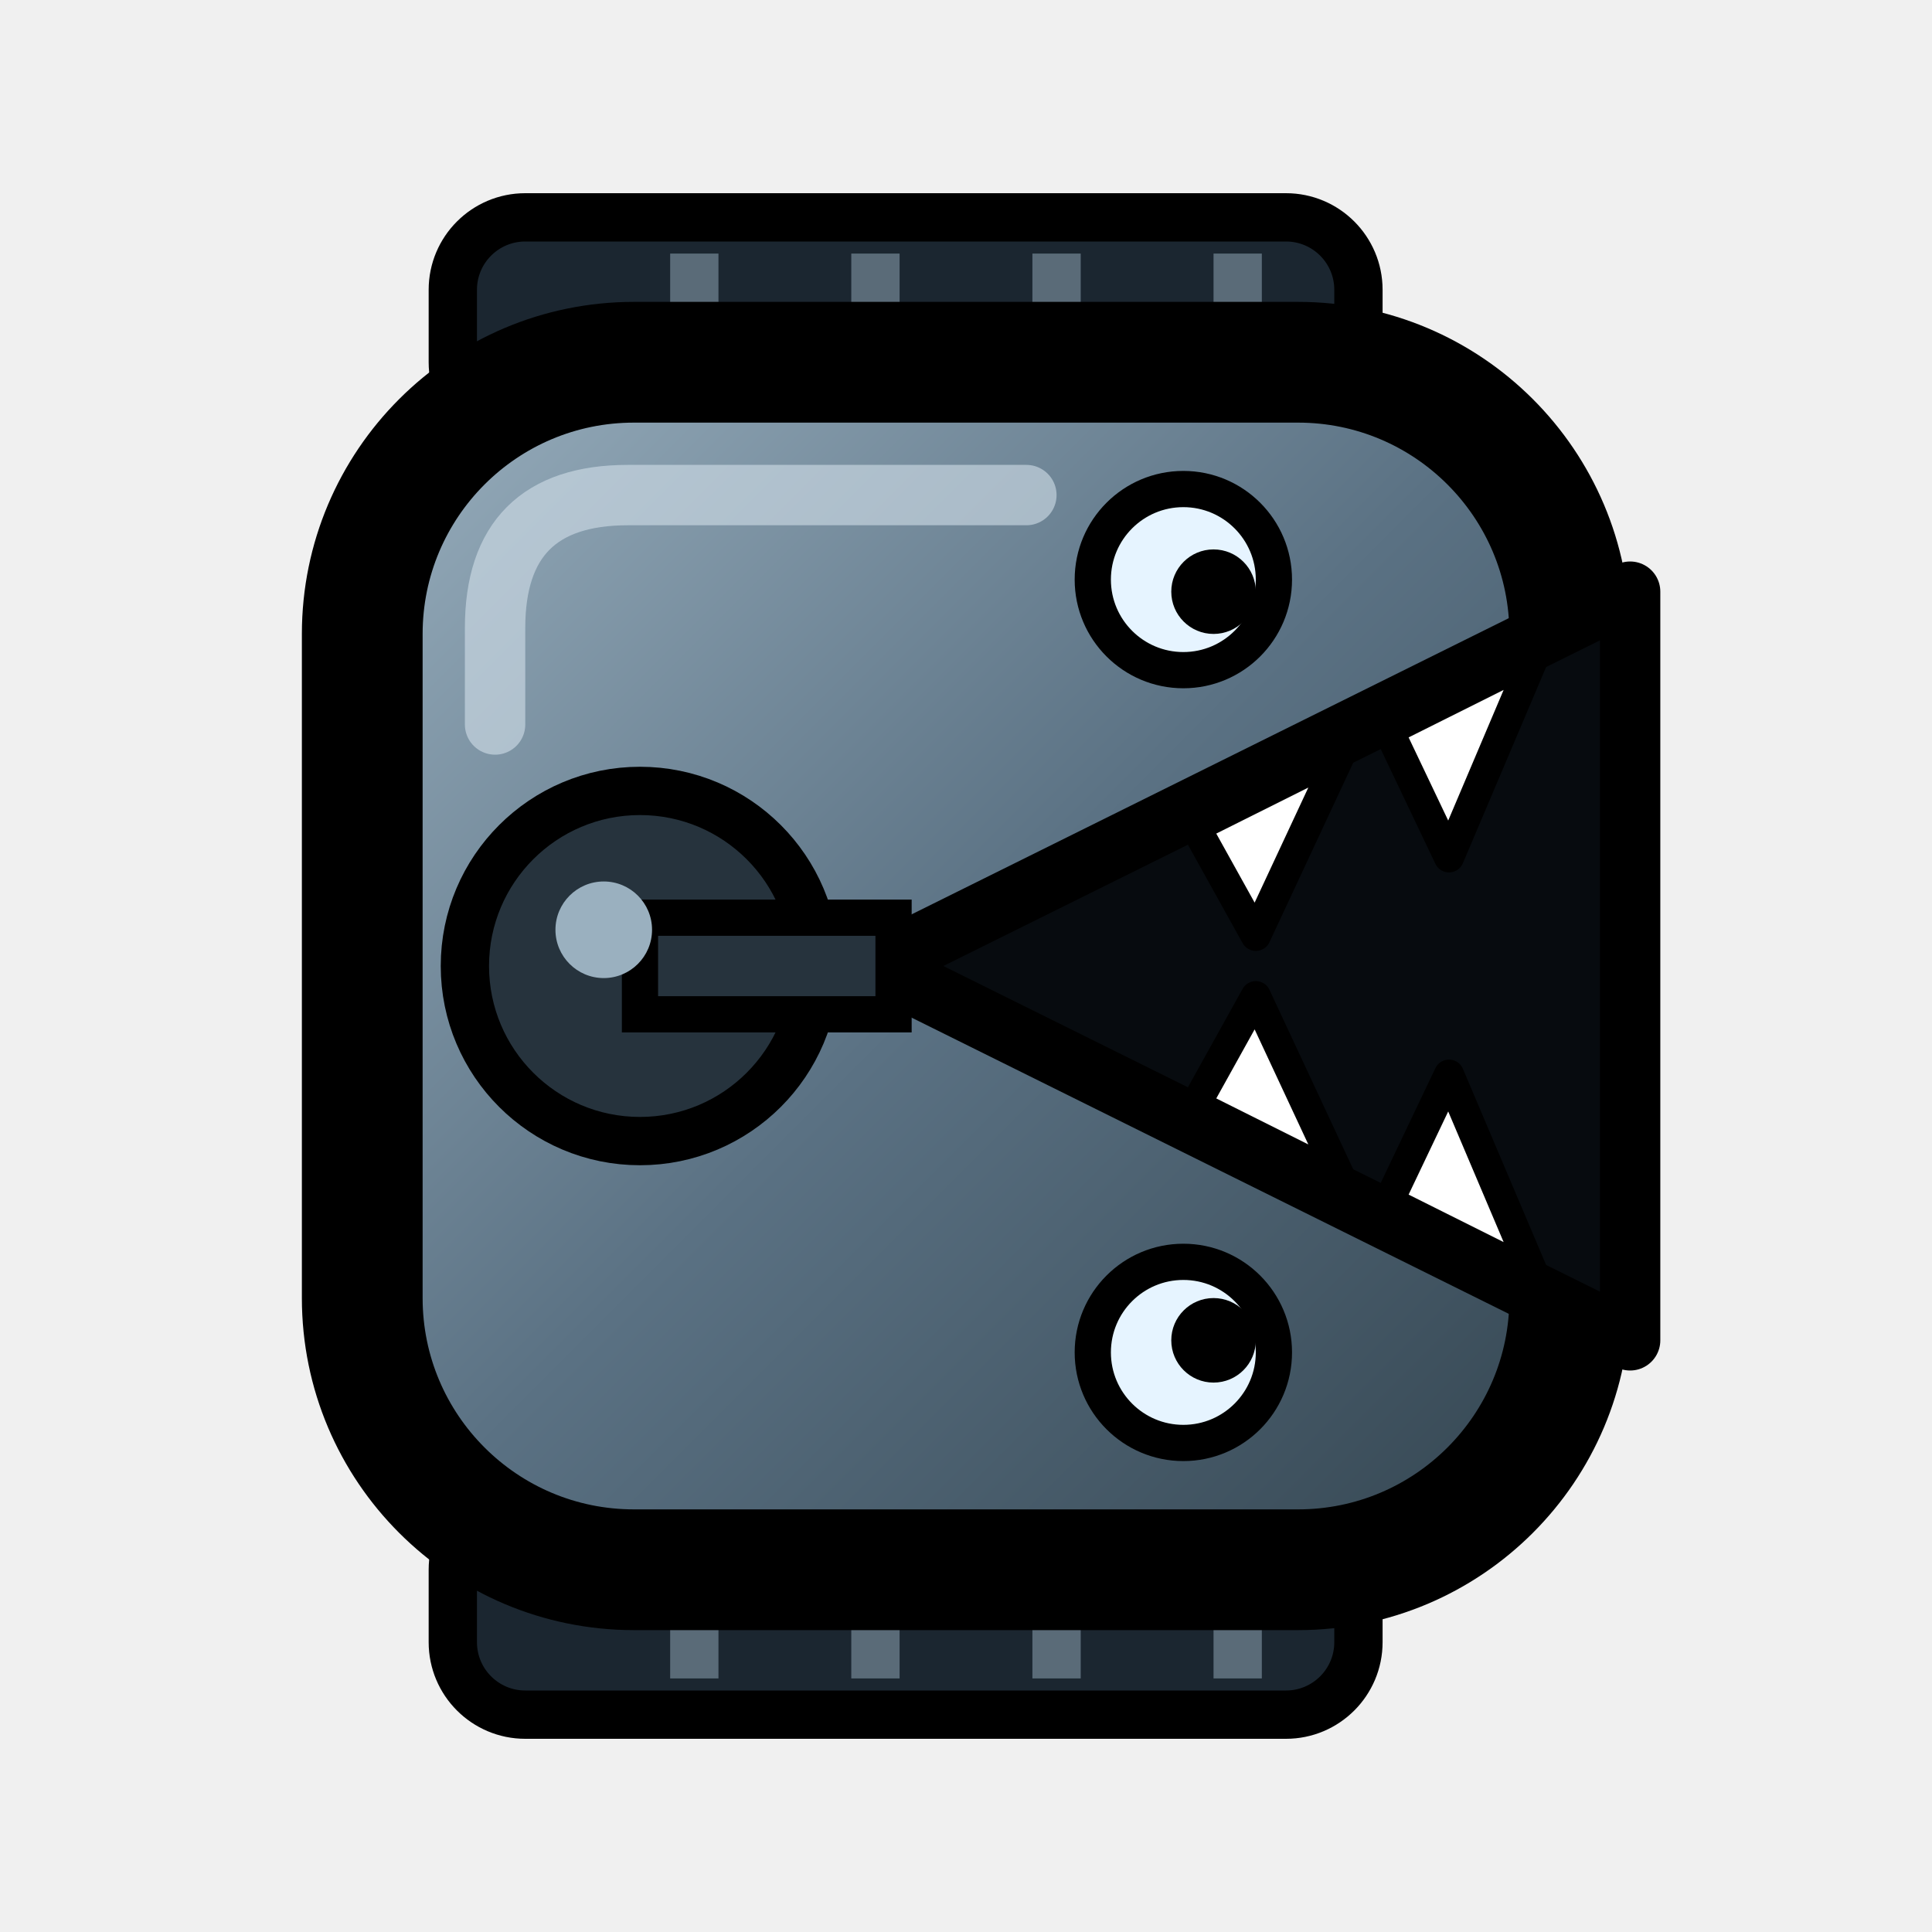
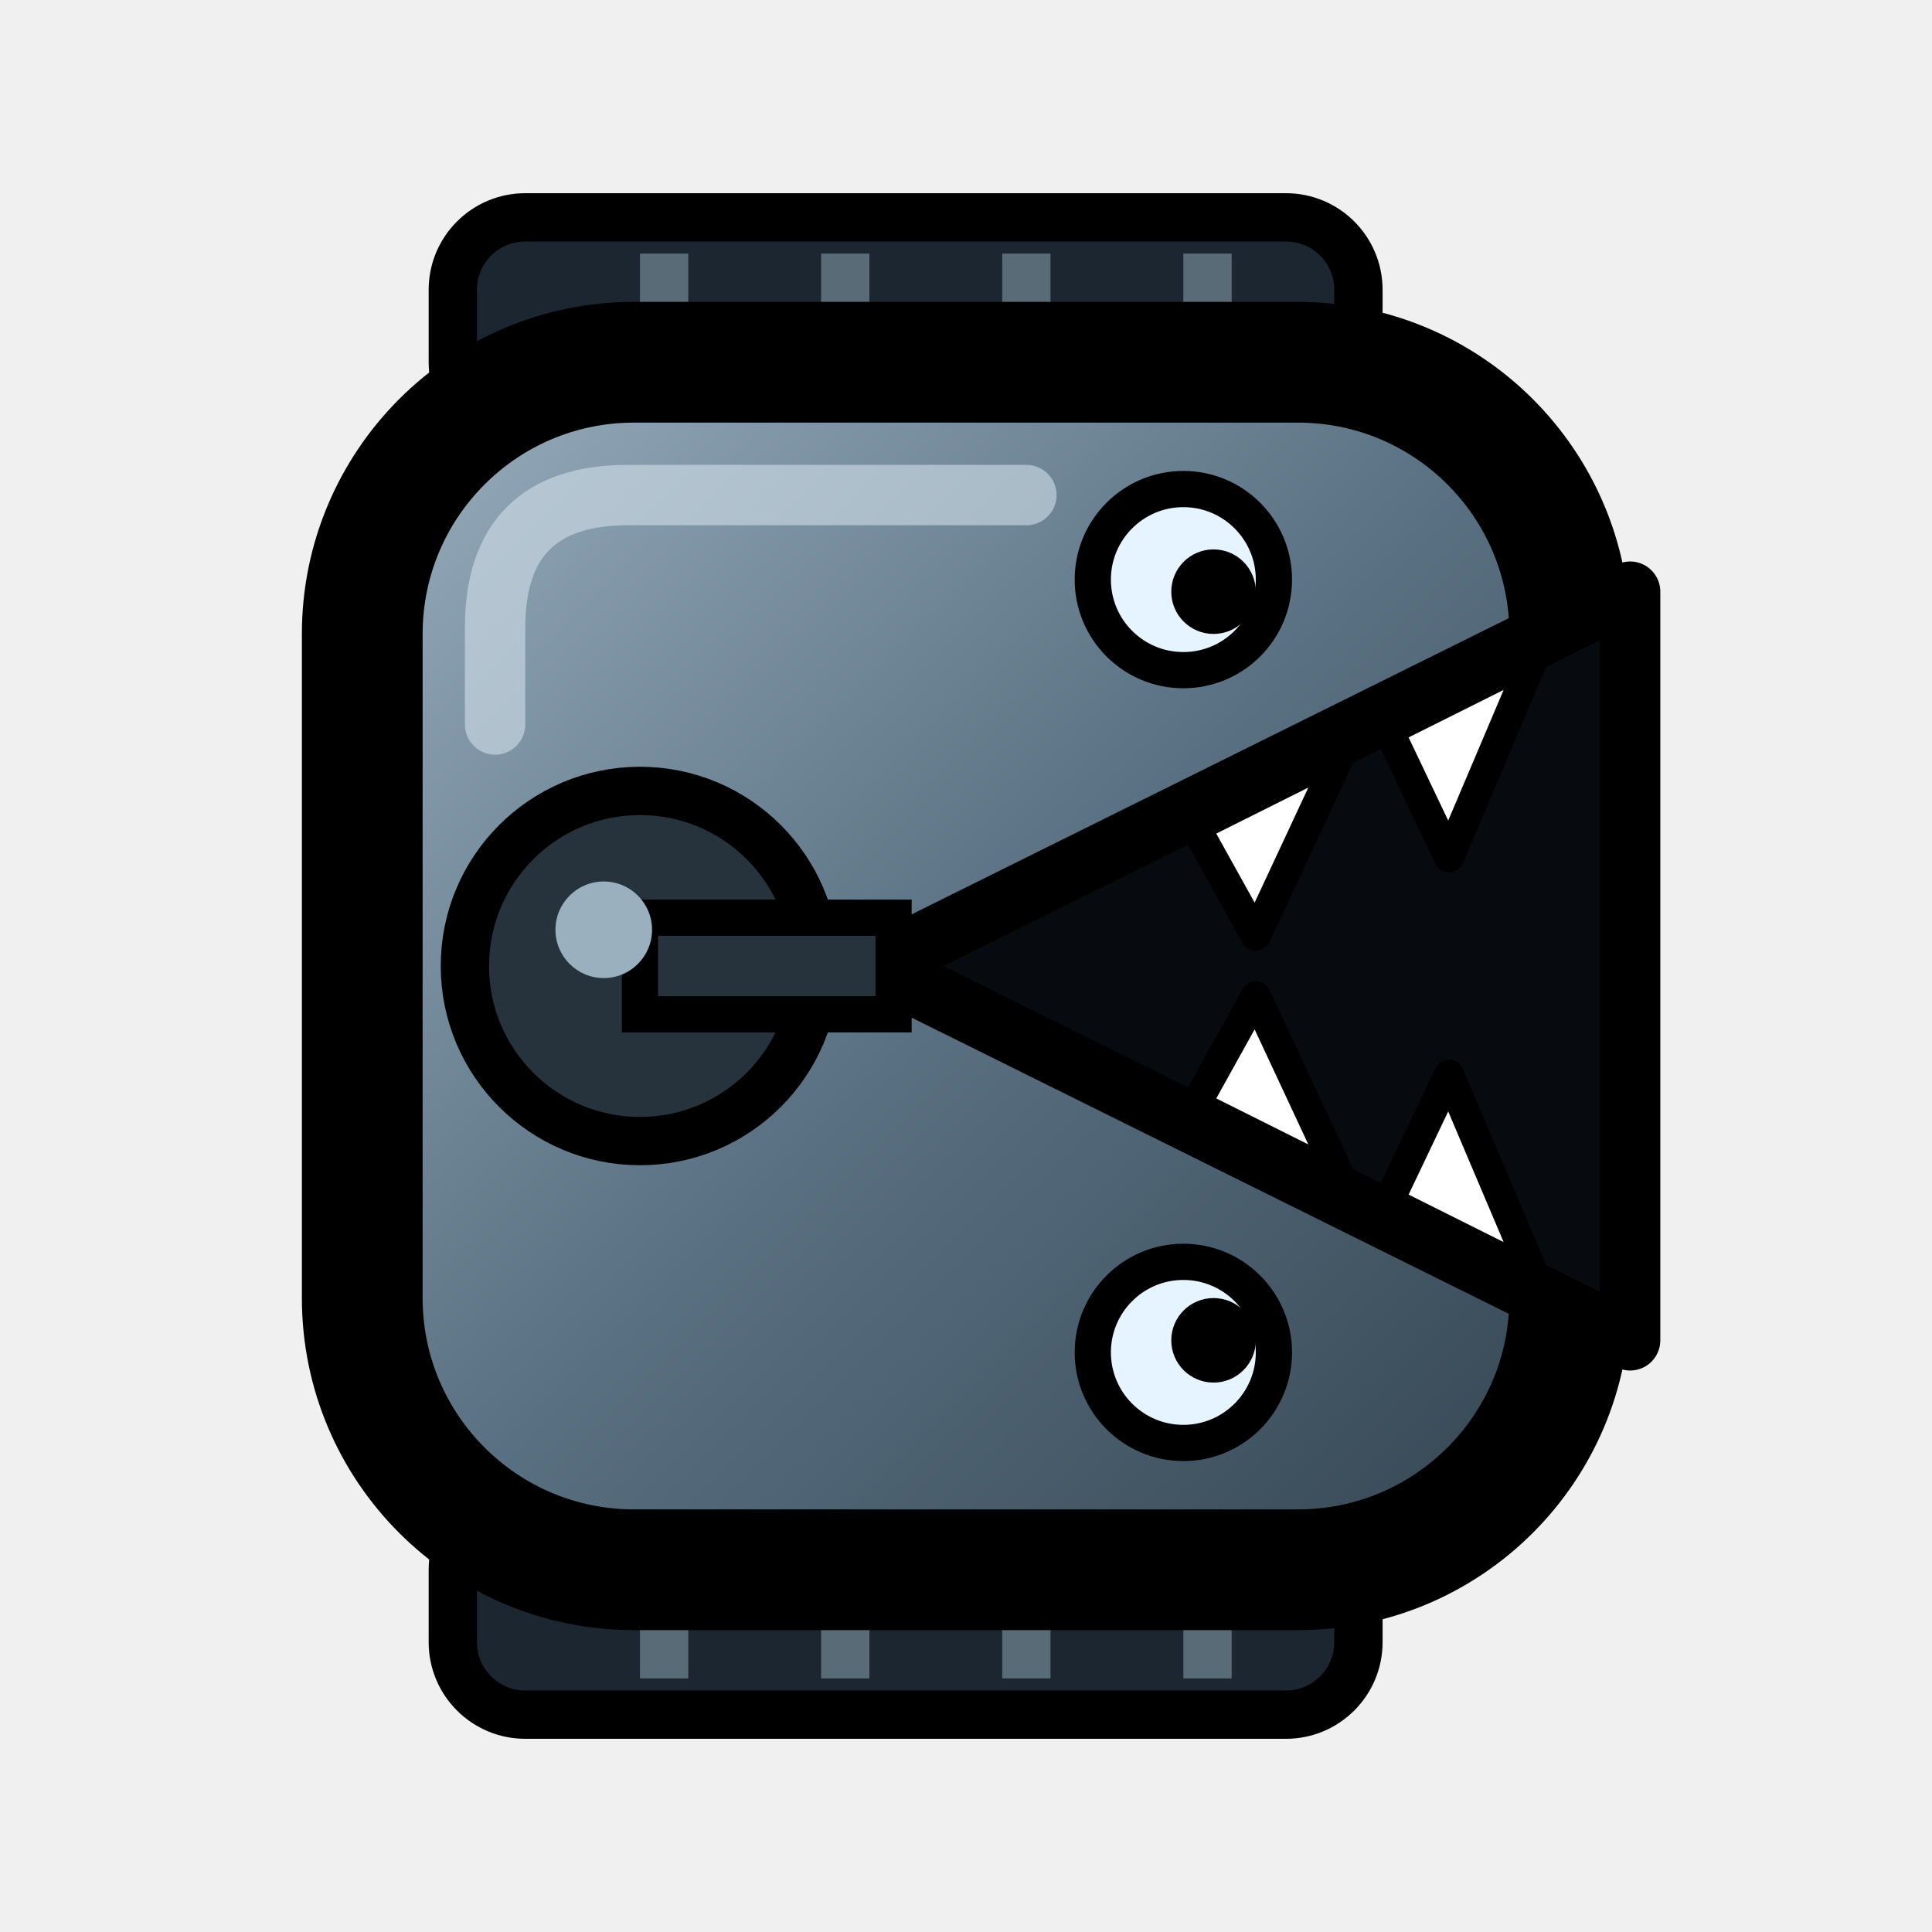
<svg xmlns="http://www.w3.org/2000/svg" viewBox="0 0 32 32">
  <defs>
    <linearGradient id="hull" x1="6" y1="6" x2="26" y2="26" gradientUnits="userSpaceOnUse">
      <stop offset="0" stop-color="#9ab0bf" />
      <stop offset="0.5" stop-color="#5a7183" />
      <stop offset="1" stop-color="#33444f" />
    </linearGradient>
  </defs>
  <g fill="#1b2630" stroke="#000000" stroke-width="0.8">
    <rect x="7.5" y="3.6" width="15" height="3.6" rx="1.2" />
    <rect x="7.5" y="24.8" width="15" height="3.6" rx="1.2" />
  </g>
  <g stroke="#5a6b78" stroke-width="0.8">
-     <line x1="11.5" y1="4.2" x2="11.5" y2="6" />
-     <line x1="14.5" y1="4.2" x2="14.5" y2="6" />
-     <line x1="17.5" y1="4.2" x2="17.5" y2="6" />
-     <line x1="20.5" y1="4.2" x2="20.5" y2="6" />
-     <line x1="11.5" y1="26" x2="11.5" y2="27.8" />
-     <line x1="14.5" y1="26" x2="14.5" y2="27.8" />
-     <line x1="17.5" y1="26" x2="17.5" y2="27.8" />
-     <line x1="20.5" y1="26" x2="20.5" y2="27.8" />
+     <line x1="11" y1="4.2" x2="11" y2="6" />
+     <line x1="14" y1="4.2" x2="14" y2="6" />
+     <line x1="17" y1="4.2" x2="17" y2="6" />
+     <line x1="20" y1="4.2" x2="20" y2="6" />
+     <line x1="11" y1="26" x2="11" y2="27.8" />
+     <line x1="14" y1="26" x2="14" y2="27.8" />
+     <line x1="17" y1="26" x2="17" y2="27.8" />
+     <line x1="20" y1="26" x2="20" y2="27.8" />
  </g>
  <rect x="6" y="6" width="20" height="20" rx="4.5" fill="url(#hull)" stroke="#000000" stroke-width="2" />
  <path d="M8.2 12 V10.4 Q8.2 8.2 10.4 8.2 H17" fill="none" stroke="#d2e0ea" stroke-width="1" stroke-linecap="round" opacity="0.6" />
  <polygon points="27,9.8 14.5,16 27,22.2" fill="#070b0f" stroke="#000000" stroke-width="1" stroke-linejoin="round" />
  <g fill="#ffffff" stroke="#000000" stroke-width="0.5" stroke-linejoin="round">
    <polygon points="25.4,10.9 23,12.1 24,14.2" />
    <polygon points="22.2,12.5 19.8,13.7 20.8,15.5" />
    <polygon points="25.4,21.1 23,19.9 24,17.8" />
    <polygon points="22.2,19.5 19.8,18.3 20.8,16.5" />
  </g>
  <circle cx="10.6" cy="16" r="2.9" fill="#26333d" stroke="#000000" stroke-width="0.8" />
  <rect x="10.6" y="15.2" width="4.2" height="1.6" fill="#26333d" stroke="#000000" stroke-width="0.6" />
  <circle cx="10" cy="15.4" r="0.8" fill="#9ab0bf" />
  <circle cx="19.6" cy="9.6" r="1.5" fill="#e6f4ff" stroke="#000000" stroke-width="0.6" />
  <circle cx="19.6" cy="22.4" r="1.5" fill="#e6f4ff" stroke="#000000" stroke-width="0.6" />
  <circle cx="20.1" cy="9.8" r="0.7" fill="#000000" />
  <circle cx="20.1" cy="22.2" r="0.7" fill="#000000" />
</svg>
